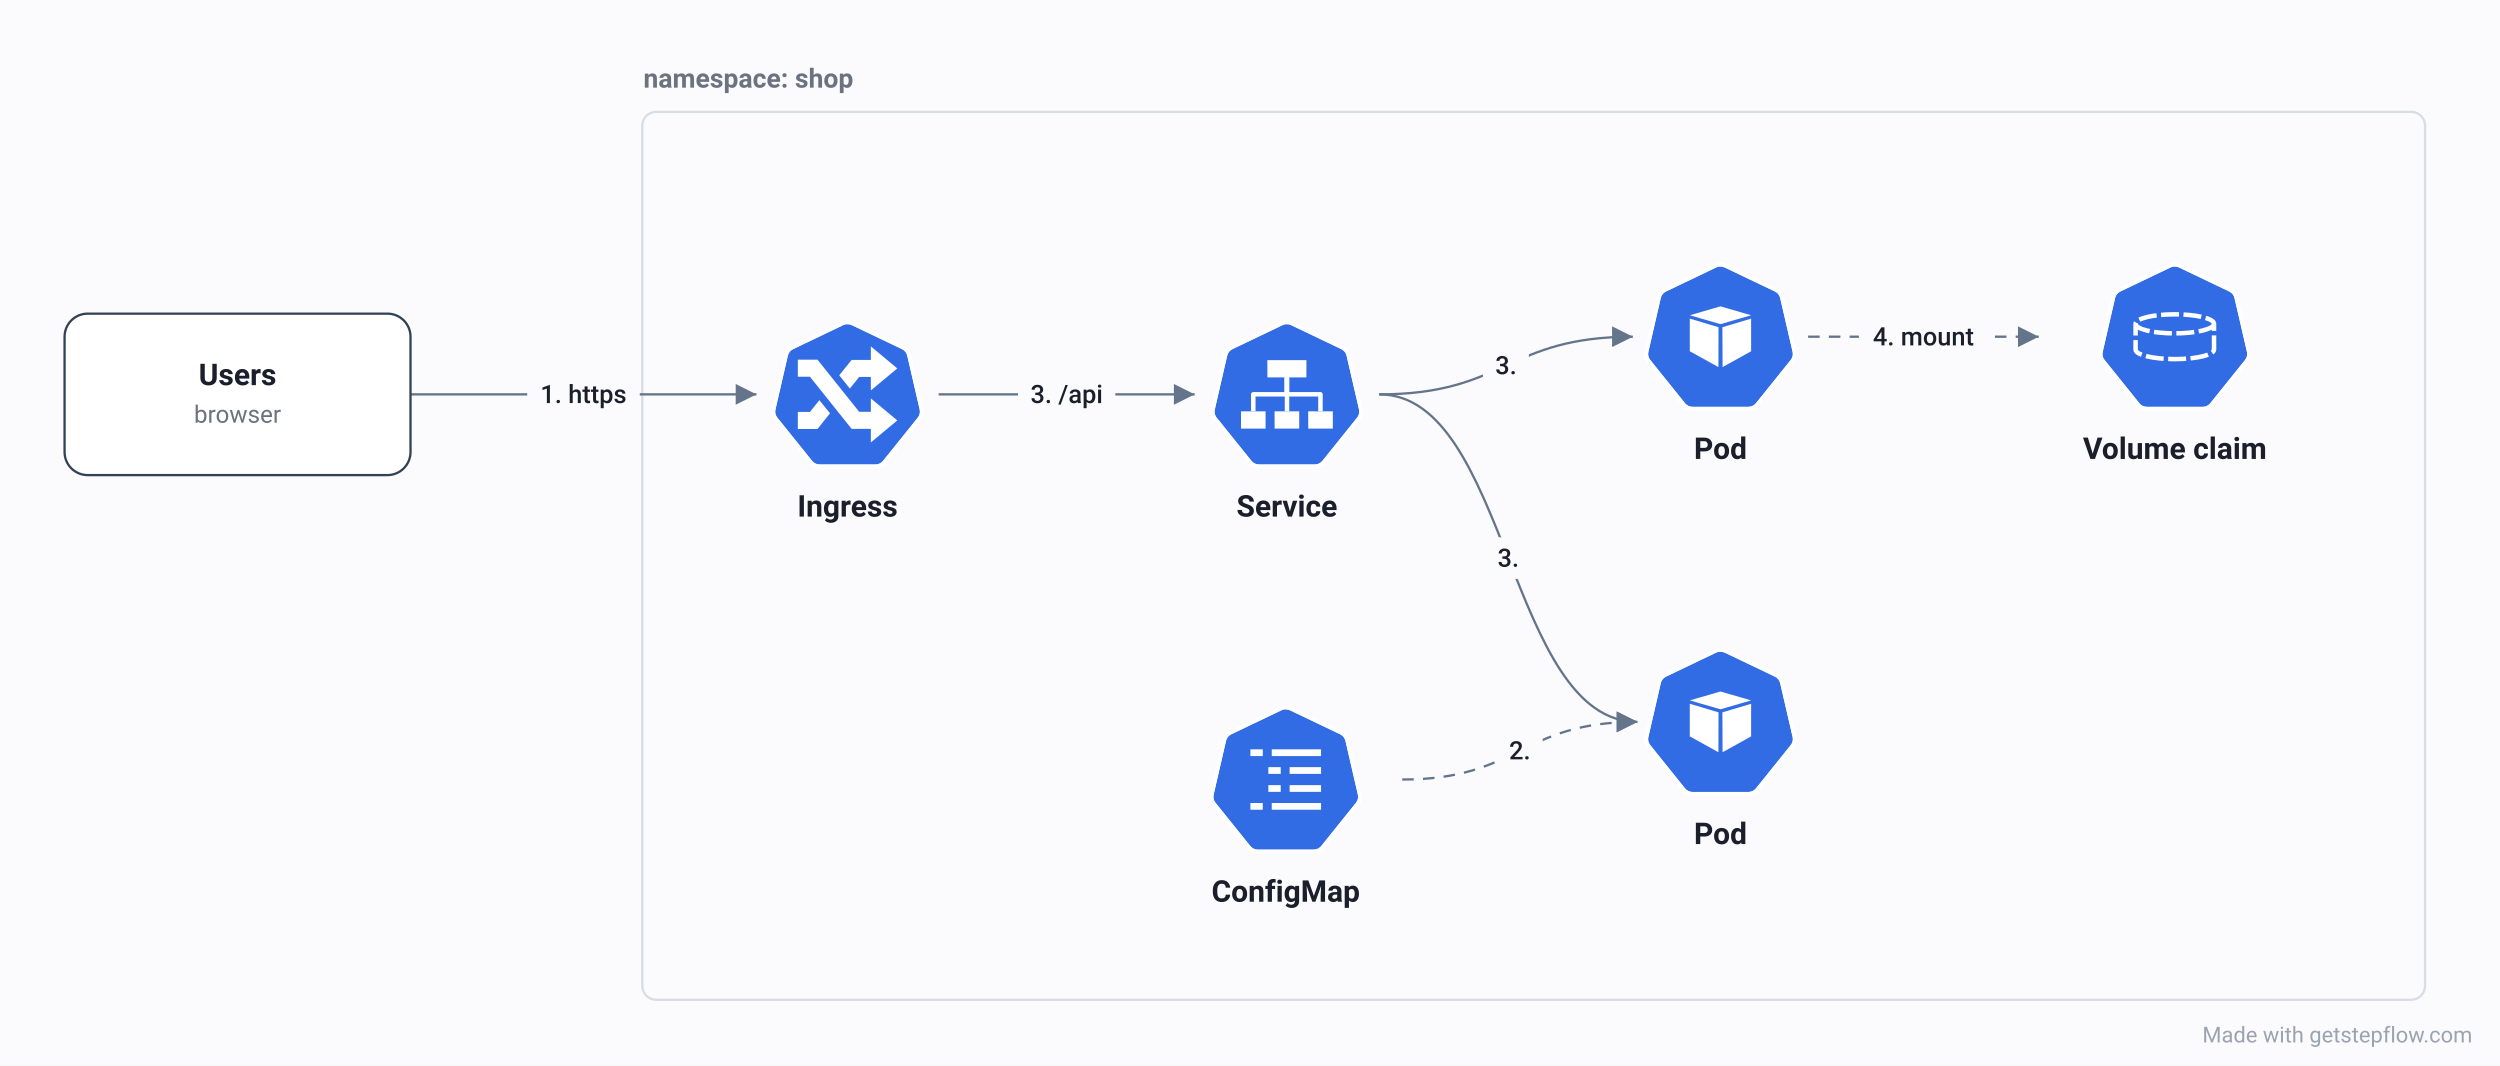
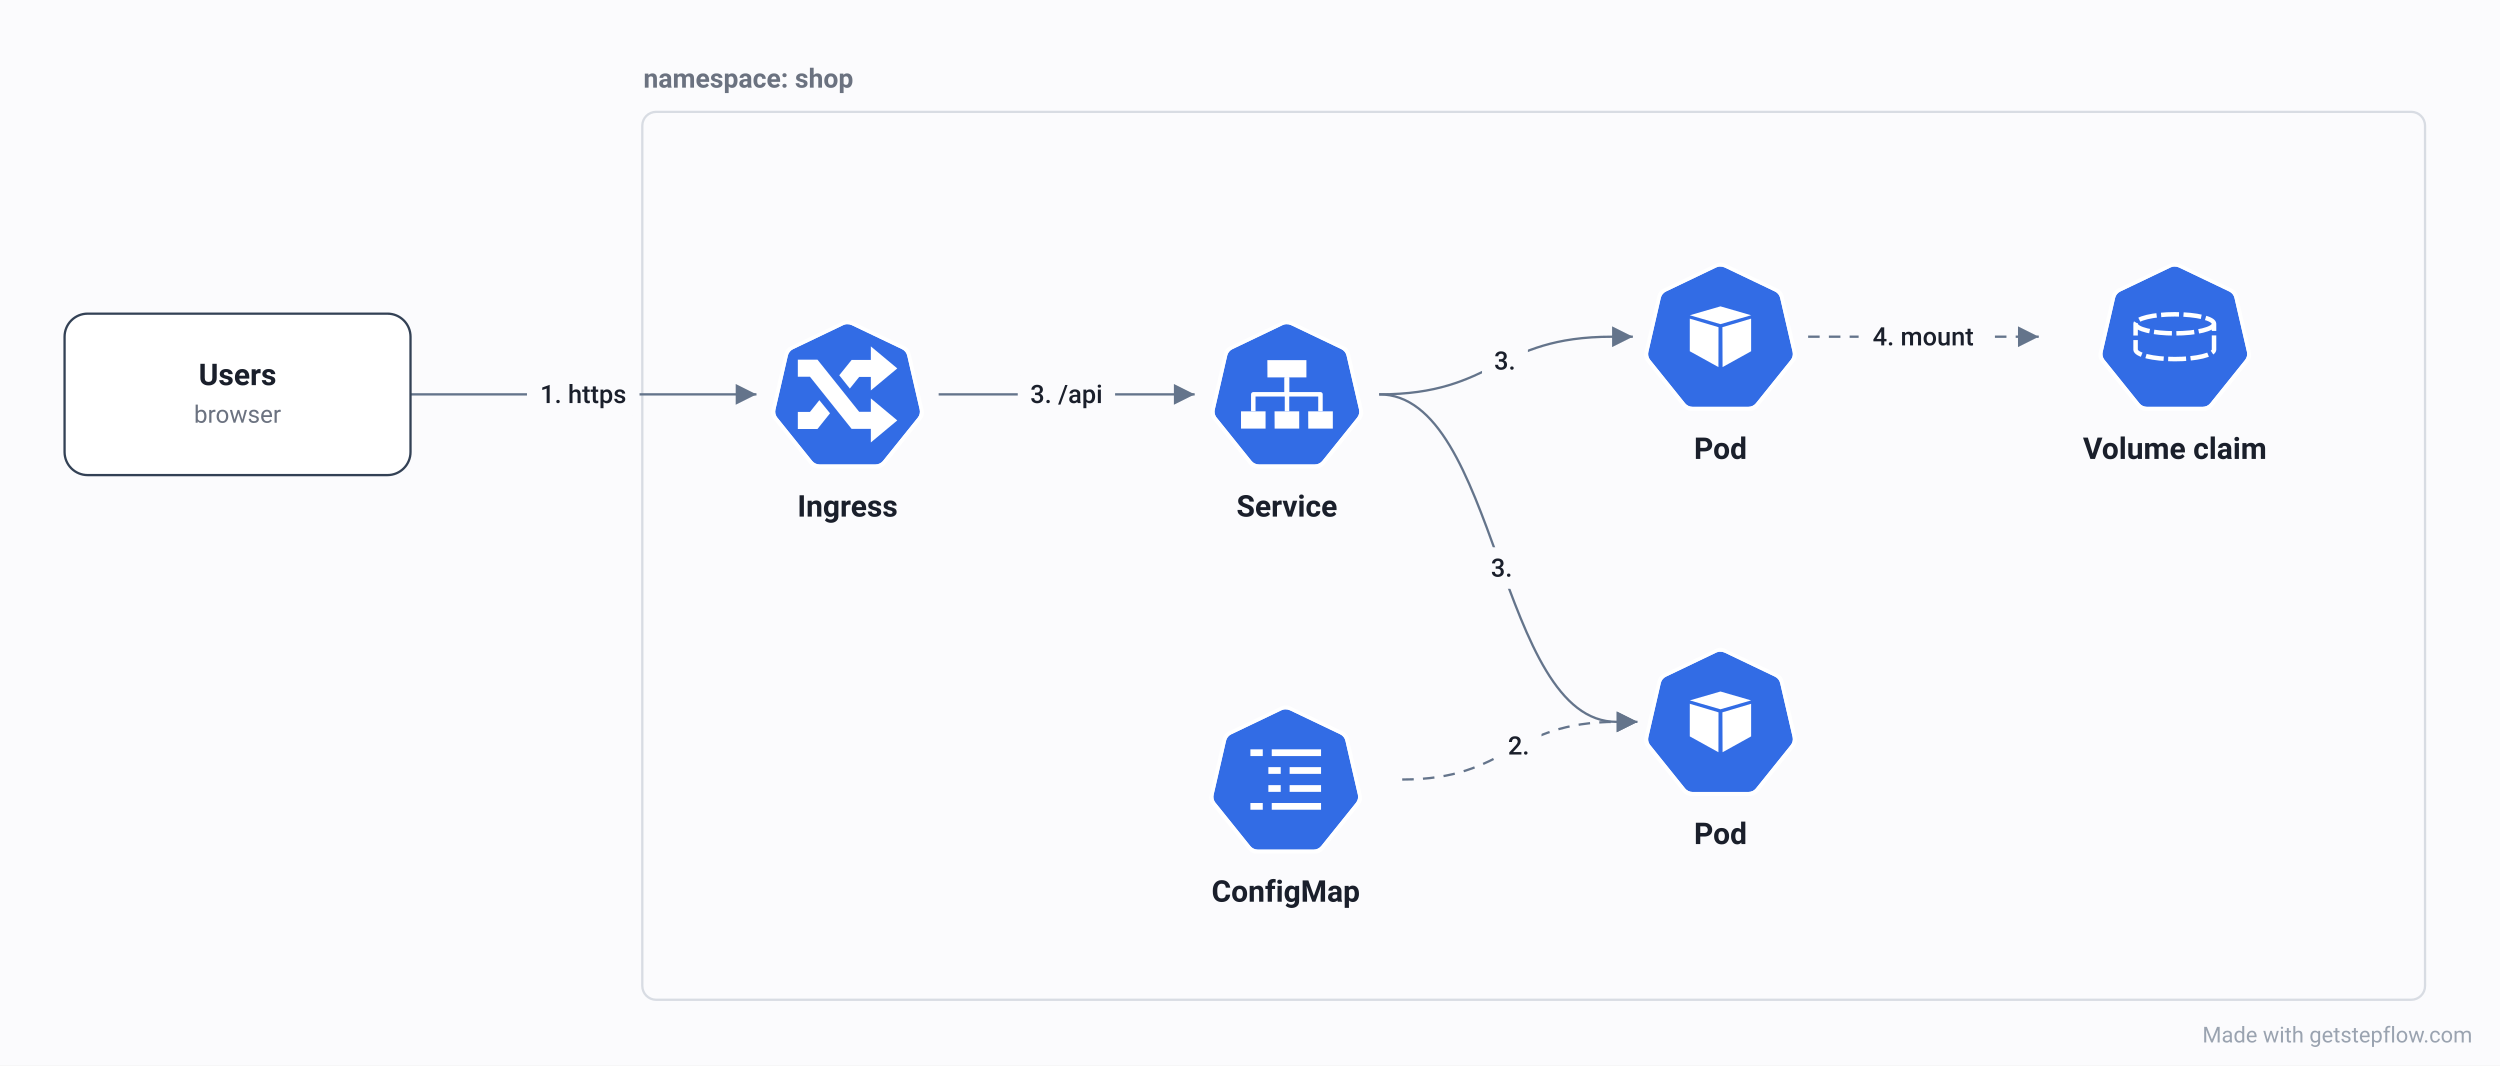
<svg xmlns="http://www.w3.org/2000/svg" viewBox="0 0 1084 462" width="1084" height="462" role="img">
  <style>
.bg{fill:#fbfbfd}.nf{fill:#ffffff}.ns{stroke:#334155}
.lbl{fill:#1a1f2b}.sub{fill:#6b7280}.edg{stroke:#64748b}.arw{fill:#64748b}
.elb{fill:#1a1f2b}.ebg{fill:#fbfbfd}.wm{fill:#9aa3b0}
.pkt{fill:#64748b;stroke:#fbfbfd}.frm{stroke:#d8dce3}.frm-name{fill:#6b7280}.ico{color:#1a1f2b}
@media(prefers-color-scheme:dark){
.bg{fill:#0d1117}.nf{fill:#161b22}.ns{stroke:#cbd5e1}
.lbl{fill:#e6edf3}.sub{fill:#8b949e}.edg{stroke:#94a3b8}.arw{fill:#94a3b8}
.elb{fill:#e6edf3}.ebg{fill:#0d1117}.wm{fill:#6e7681}
.pkt{fill:#94a3b8;stroke:#0d1117}.frm{stroke:#2d333b}.frm-name{fill:#8b949e}.ico{color:#e6edf3}}
text{font-family:ui-sans-serif,-apple-system,BlinkMacSystemFont,"Segoe UI",Roboto,"Helvetica Neue",Arial,sans-serif}
</style>
  <defs>
    <symbol id="ic-k8s-ing" viewBox="0 0 64 64">
      <g transform="translate(2.56 3.43) scale(3.2647)">
        <path d="M-6.85 4.27a1.12 1.11 0 0 0-.43.11l-5.85 2.8a1.12 1.11 0 0 0-.6.75l-1.45 6.28a1.12 1.11 0 0 0 .15.85 1.12 1.11 0 0 0 .07.1l4.05 5.03a1.12 1.11 0 0 0 .87.41h6.5a1.12 1.11 0 0 0 .87-.41l4.05-5.04a1.12 1.11 0 0 0 .22-.94L.15 7.93a1.12 1.11 0 0 0-.6-.75l-5.86-2.8a1.12 1.11 0 0 0-.54-.1" style="fill:#326ce5;fill-opacity:1;stroke:none;stroke-width:0;stroke-miterlimit:4;stroke-dasharray:none;stroke-opacity:1" transform="translate(15.91 -3.873)scale(1.01489)" />
        <path d="M-6.85 3.82a1.18 1.17 0 0 0-.45.11l-6.18 2.95a1.18 1.17 0 0 0-.64.8l-1.53 6.63a1.18 1.17 0 0 0 .16.9 1.18 1.17 0 0 0 .07.1l4.28 5.3a1.18 1.17 0 0 0 .92.45h6.86a1.18 1.17 0 0 0 .92-.44l4.28-5.32a1.18 1.17 0 0 0 .22-.99L.54 7.68a1.18 1.17 0 0 0-.64-.8l-6.18-2.95a1.18 1.17 0 0 0-.57-.11m0 .45a1.12 1.11 0 0 1 .54.11l5.86 2.8a1.12 1.11 0 0 1 .6.75L1.6 14.2a1.12 1.11 0 0 1-.22.94l-4.05 5.04a1.12 1.11 0 0 1-.87.41h-6.5a1.12 1.11 0 0 1-.87-.41l-4.05-5.04a1.12 1.11 0 0 1-.07-.09 1.12 1.11 0 0 1-.15-.85l1.44-6.28a1.12 1.11 0 0 1 .61-.75l5.85-2.8a1.12 1.11 0 0 1 .43-.1" style="color:#000;font-style:normal;font-variant:normal;font-weight:400;font-stretch:normal;font-size:medium;line-height:normal;font-family:Sans;-inkscape-font-specification:Sans;text-indent:0;text-align:start;text-decoration:none;text-decoration-line:none;letter-spacing:normal;word-spacing:normal;text-transform:none;writing-mode:lr-tb;direction:ltr;baseline-shift:baseline;text-anchor:start;display:inline;overflow:visible;visibility:visible;fill:#fff;fill-opacity:1;fill-rule:nonzero;stroke:none;stroke-width:0;stroke-miterlimit:4;stroke-dasharray:none;marker:none" transform="translate(15.91 -3.873)scale(1.01489)" />
        <path d="M12.76 14h-2.27L5.57 7.84H4.14V5.83h2.32l4.92 6.15h1.38V10.4l3.12 2.6-3.12 2.6zm-2.48-4.76 1.1-1.37h1.38v1.59l3.12-2.6-3.12-2.6v1.6h-2.27L9.03 7.67zm-3.6 1.37L5.57 12H4.14v2.01h2.32l1.48-1.85z" pointer-events="none" style="fill:#fff;fill-opacity:1;stroke:none;stroke-width:.21" transform="translate(-.993 -1.174)" />
      </g>
    </symbol>
    <symbol id="ic-k8s-svc" viewBox="0 0 64 64">
      <g transform="translate(2.56 3.43) scale(3.2647)">
        <path d="M-6.85 4.27a1.12 1.11 0 0 0-.43.11l-5.85 2.8a1.12 1.11 0 0 0-.6.75l-1.45 6.28a1.12 1.11 0 0 0 .15.85 1.12 1.11 0 0 0 .07.1l4.05 5.03a1.12 1.11 0 0 0 .87.41h6.5a1.12 1.11 0 0 0 .87-.41l4.05-5.04a1.12 1.11 0 0 0 .22-.94L.15 7.93a1.12 1.11 0 0 0-.6-.75l-5.86-2.8a1.12 1.11 0 0 0-.54-.1" style="fill:#326ce5;fill-opacity:1;stroke:none;stroke-width:0;stroke-miterlimit:4;stroke-dasharray:none;stroke-opacity:1" transform="translate(15.91 -3.873)scale(1.01489)" />
        <path d="M-6.85 3.82a1.18 1.17 0 0 0-.45.11l-6.18 2.95a1.18 1.17 0 0 0-.64.8l-1.53 6.63a1.18 1.17 0 0 0 .16.9 1.18 1.17 0 0 0 .07.1l4.28 5.3a1.18 1.17 0 0 0 .92.45h6.86a1.18 1.17 0 0 0 .92-.44l4.28-5.32a1.18 1.17 0 0 0 .22-.99L.54 7.68a1.18 1.17 0 0 0-.64-.8l-6.18-2.95a1.18 1.17 0 0 0-.57-.11m0 .45a1.12 1.11 0 0 1 .54.11l5.86 2.8a1.12 1.11 0 0 1 .6.75L1.6 14.2a1.12 1.11 0 0 1-.22.94l-4.05 5.04a1.12 1.11 0 0 1-.87.41h-6.5a1.12 1.11 0 0 1-.87-.41l-4.05-5.04a1.12 1.11 0 0 1-.07-.09 1.12 1.11 0 0 1-.15-.85l1.44-6.28a1.12 1.11 0 0 1 .61-.75l5.85-2.8a1.12 1.11 0 0 1 .43-.1" style="color:#000;font-style:normal;font-variant:normal;font-weight:400;font-stretch:normal;font-size:medium;line-height:normal;font-family:Sans;-inkscape-font-specification:Sans;text-indent:0;text-align:start;text-decoration:none;text-decoration-line:none;letter-spacing:normal;word-spacing:normal;text-transform:none;writing-mode:lr-tb;direction:ltr;baseline-shift:baseline;text-anchor:start;display:inline;overflow:visible;visibility:visible;fill:#fff;fill-opacity:1;fill-rule:nonzero;stroke:none;stroke-width:0;stroke-miterlimit:4;stroke-dasharray:none;marker:none" transform="translate(15.91 -3.873)scale(1.01489)" />
        <path d="M4.5 11.26h2.9v2.04H4.5zm3.96 0h2.91v2.04h-2.9zm3.97 0h2.91v2.04h-2.9zM7.61 5.21h4.61v2.04h-4.6z" style="fill:#fff;fill-rule:evenodd;stroke:none;stroke-width:.265;stroke-linecap:square;stroke-miterlimit:10" transform="translate(-.9 -.505)" />
        <path d="M9.92 7.25v2H5.95v2" style="fill:none;fill-rule:evenodd;stroke:#fff;stroke-width:.529;stroke-linecap:butt;stroke-linejoin:round;stroke-miterlimit:10;stroke-opacity:1" transform="translate(-.9 -.505)" />
        <path d="M9.92 7.25v2h3.96v2" style="fill:none;fill-rule:evenodd;stroke:#fff;stroke-width:.529;stroke-linecap:butt;stroke-linejoin:round;stroke-miterlimit:10;stroke-dasharray:none;stroke-opacity:1" transform="translate(-.9 -.505)" />
        <path d="M9.91 7.25v2h.02v2.01" style="fill:none;fill-rule:evenodd;stroke:#fff;stroke-width:.529;stroke-linecap:butt;stroke-linejoin:round;stroke-miterlimit:10;stroke-opacity:1" transform="translate(-.9 -.505)" />
      </g>
    </symbol>
    <symbol id="ic-k8s-pod" viewBox="0 0 64 64">
      <g transform="translate(2.56 3.43) scale(3.2647)">
        <path d="M-6.85 4.27a1.12 1.11 0 0 0-.43.11l-5.85 2.8a1.12 1.11 0 0 0-.6.75l-1.45 6.28a1.12 1.11 0 0 0 .15.85 1.12 1.11 0 0 0 .07.1l4.05 5.03a1.12 1.11 0 0 0 .87.41h6.5a1.12 1.11 0 0 0 .87-.41l4.05-5.04a1.12 1.11 0 0 0 .22-.94L.15 7.93a1.12 1.11 0 0 0-.6-.75l-5.86-2.8a1.12 1.11 0 0 0-.54-.1" style="fill:#326ce5;fill-opacity:1;stroke:none;stroke-width:0;stroke-miterlimit:4;stroke-dasharray:none;stroke-opacity:1" transform="translate(15.91 -3.873)scale(1.01489)" />
        <path d="M-6.85 3.82a1.18 1.17 0 0 0-.45.11l-6.18 2.95a1.18 1.17 0 0 0-.64.8l-1.53 6.63a1.18 1.17 0 0 0 .16.9 1.18 1.17 0 0 0 .07.1l4.28 5.3a1.18 1.17 0 0 0 .92.45h6.86a1.18 1.17 0 0 0 .92-.44l4.28-5.32a1.18 1.17 0 0 0 .22-.99L.54 7.68a1.18 1.17 0 0 0-.64-.8l-6.18-2.95a1.18 1.17 0 0 0-.57-.11m0 .45a1.12 1.11 0 0 1 .54.11l5.86 2.8a1.12 1.11 0 0 1 .6.75L1.6 14.2a1.12 1.11 0 0 1-.22.94l-4.05 5.04a1.12 1.11 0 0 1-.87.41h-6.5a1.12 1.11 0 0 1-.87-.41l-4.05-5.04a1.12 1.11 0 0 1-.07-.09 1.12 1.11 0 0 1-.15-.85l1.44-6.28a1.12 1.11 0 0 1 .61-.75l5.85-2.8a1.12 1.11 0 0 1 .43-.1" style="color:#000;font-style:normal;font-variant:normal;font-weight:400;font-stretch:normal;font-size:medium;line-height:normal;font-family:Sans;-inkscape-font-specification:Sans;text-indent:0;text-align:start;text-decoration:none;text-decoration-line:none;letter-spacing:normal;word-spacing:normal;text-transform:none;writing-mode:lr-tb;direction:ltr;baseline-shift:baseline;text-anchor:start;display:inline;overflow:visible;visibility:visible;fill:#fff;fill-opacity:1;fill-rule:nonzero;stroke:none;stroke-width:0;stroke-miterlimit:4;stroke-dasharray:none;marker:none" transform="translate(15.91 -3.873)scale(1.01489)" />
        <path d="m6.26 7.04 3.62-1.05 3.62 1.05-3.62 1.05Zm0 .4v3.85l3.38 1.87.01-4.71zm7.24 0v3.85l-3.37 1.87-.02-4.71z" style="fill:#fff;fill-rule:evenodd;stroke:none;stroke-width:.265;stroke-linecap:square;stroke-miterlimit:10" transform="translate(-.865 -.823)" />
      </g>
    </symbol>
    <symbol id="ic-k8s-cm" viewBox="0 0 64 64">
      <g transform="translate(2.56 3.43) scale(3.2647)">
        <path d="M-6.85 4.27a1.12 1.11 0 0 0-.43.11l-5.85 2.8a1.12 1.11 0 0 0-.6.75l-1.45 6.28a1.12 1.11 0 0 0 .15.85 1.12 1.11 0 0 0 .07.1l4.05 5.03a1.12 1.11 0 0 0 .87.41h6.5a1.12 1.11 0 0 0 .87-.41l4.05-5.04a1.12 1.11 0 0 0 .22-.94L.15 7.93a1.12 1.11 0 0 0-.6-.75l-5.86-2.8a1.12 1.11 0 0 0-.54-.1" style="fill:#326ce5;fill-opacity:1;stroke:none;stroke-width:0;stroke-miterlimit:4;stroke-dasharray:none;stroke-opacity:1" transform="translate(15.91 -3.873)scale(1.01489)" />
        <path d="M-6.85 3.82a1.18 1.17 0 0 0-.45.11l-6.18 2.95a1.18 1.17 0 0 0-.64.8l-1.53 6.63a1.18 1.17 0 0 0 .16.9 1.18 1.17 0 0 0 .07.1l4.28 5.3a1.18 1.17 0 0 0 .92.45h6.86a1.18 1.17 0 0 0 .92-.44l4.28-5.32a1.18 1.17 0 0 0 .22-.99L.54 7.68a1.18 1.17 0 0 0-.64-.8l-6.18-2.95a1.18 1.17 0 0 0-.57-.11m0 .45a1.12 1.11 0 0 1 .54.11l5.86 2.8a1.12 1.11 0 0 1 .6.75L1.6 14.2a1.12 1.11 0 0 1-.22.94l-4.05 5.04a1.12 1.11 0 0 1-.87.41h-6.5a1.12 1.11 0 0 1-.87-.41l-4.05-5.04a1.12 1.11 0 0 1-.07-.09 1.12 1.11 0 0 1-.15-.85l1.44-6.28a1.12 1.11 0 0 1 .61-.75l5.85-2.8a1.12 1.11 0 0 1 .43-.1" style="color:#000;font-style:normal;font-variant:normal;font-weight:400;font-stretch:normal;font-size:medium;line-height:normal;font-family:Sans;-inkscape-font-specification:Sans;text-indent:0;text-align:start;text-decoration:none;text-decoration-line:none;letter-spacing:normal;word-spacing:normal;text-transform:none;writing-mode:lr-tb;direction:ltr;baseline-shift:baseline;text-anchor:start;display:inline;overflow:visible;visibility:visible;fill:#fff;fill-opacity:1;fill-rule:nonzero;stroke:none;stroke-width:0;stroke-miterlimit:4;stroke-dasharray:none;marker:none" transform="translate(15.91 -3.873)scale(1.01489)" />
        <g transform="translate(-.875 -.716)">
          <path d="M8.24 6.3h5.82m-8.34 0h1.46" style="fill:none;fill-rule:evenodd;stroke:#fff;stroke-width:.794;stroke-linecap:butt;stroke-linejoin:round;stroke-miterlimit:10;stroke-opacity:1" />
          <a>
            <path d="M10.35 8.4h3.71" style="fill:none;fill-rule:evenodd;stroke:#fff;stroke-width:.794;stroke-linecap:butt;stroke-linejoin:round;stroke-miterlimit:10;stroke-opacity:1" />
          </a>
          <path d="M7.84 8.4H9.3m1.05 2.13h3.71m-6.22 0H9.3m-1.06 2.11h5.82m-8.34 0h1.46" style="fill:none;fill-rule:evenodd;stroke:#fff;stroke-width:.794;stroke-linecap:butt;stroke-linejoin:round;stroke-miterlimit:10;stroke-opacity:1" />
        </g>
      </g>
    </symbol>
    <symbol id="ic-k8s-pvc" viewBox="0 0 64 64">
      <g transform="translate(2.56 3.43) scale(3.2647)">
        <path d="M-6.85 4.27a1.12 1.11 0 0 0-.43.11l-5.85 2.8a1.12 1.11 0 0 0-.6.75l-1.45 6.28a1.12 1.11 0 0 0 .15.85 1.12 1.11 0 0 0 .07.1l4.05 5.03a1.12 1.11 0 0 0 .87.41h6.5a1.12 1.11 0 0 0 .87-.41l4.05-5.04a1.12 1.11 0 0 0 .22-.94L.15 7.93a1.12 1.11 0 0 0-.6-.75l-5.86-2.8a1.12 1.11 0 0 0-.54-.1" style="fill:#326ce5;fill-opacity:1;stroke:none;stroke-width:0;stroke-miterlimit:4;stroke-dasharray:none;stroke-opacity:1" transform="translate(15.91 -3.873)scale(1.01489)" />
        <path d="M-6.85 3.82a1.18 1.17 0 0 0-.45.11l-6.18 2.95a1.18 1.17 0 0 0-.64.8l-1.53 6.63a1.18 1.17 0 0 0 .16.9 1.18 1.17 0 0 0 .07.1l4.28 5.3a1.18 1.17 0 0 0 .92.45h6.86a1.18 1.17 0 0 0 .92-.44l4.28-5.32a1.18 1.17 0 0 0 .22-.99L.54 7.68a1.18 1.17 0 0 0-.64-.8l-6.18-2.95a1.18 1.17 0 0 0-.57-.11m0 .45a1.12 1.11 0 0 1 .54.11l5.86 2.8a1.12 1.11 0 0 1 .6.75L1.6 14.2a1.12 1.11 0 0 1-.22.94l-4.05 5.04a1.12 1.11 0 0 1-.87.41h-6.5a1.12 1.11 0 0 1-.87-.41l-4.05-5.04a1.12 1.11 0 0 1-.07-.09 1.12 1.11 0 0 1-.15-.85l1.44-6.28a1.12 1.11 0 0 1 .61-.75l5.85-2.8a1.12 1.11 0 0 1 .43-.1" style="color:#000;font-style:normal;font-variant:normal;font-weight:400;font-stretch:normal;font-size:medium;line-height:normal;font-family:Sans;-inkscape-font-specification:Sans;text-indent:0;text-align:start;text-decoration:none;text-decoration-line:none;letter-spacing:normal;word-spacing:normal;text-transform:none;writing-mode:lr-tb;direction:ltr;baseline-shift:baseline;text-anchor:start;display:inline;overflow:visible;visibility:visible;fill:#fff;fill-opacity:1;fill-rule:nonzero;stroke:none;stroke-width:0;stroke-miterlimit:4;stroke-dasharray:none;marker:none" transform="translate(15.91 -3.873)scale(1.01489)" />
        <path d="M14.64 8.4c0 .62-2.07 1.13-4.63 1.13s-4.63-.5-4.63-1.13 2.07-1.12 4.63-1.12 4.63.5 4.63 1.12v3.05c0 .62-2.07 1.12-4.63 1.12s-4.63-.5-4.63-1.12V8.4" style="fill:none;fill-rule:evenodd;stroke:#fff;stroke-width:.529;stroke-linecap:butt;stroke-linejoin:round;stroke-miterlimit:10;stroke-dasharray:2.117,.529;stroke-dashoffset:0;stroke-opacity:1" transform="translate(-.993 -1.174)" />
      </g>
    </symbol>
    <marker id="ah-l1" viewBox="0 0 8 8" refX="8" refY="4" markerWidth="9" markerHeight="9" orient="auto">
      <path d="M0,0 L8,4 L0,8 z" class="arw" />
    </marker>
    <marker id="ah-l2" viewBox="0 0 8 8" refX="8" refY="4" markerWidth="9" markerHeight="9" orient="auto">
      <path d="M0,0 L8,4 L0,8 z" class="arw" />
    </marker>
    <marker id="ah-l3" viewBox="0 0 8 8" refX="8" refY="4" markerWidth="9" markerHeight="9" orient="auto">
      <path d="M0,0 L8,4 L0,8 z" class="arw" />
    </marker>
    <marker id="ah-l4" viewBox="0 0 8 8" refX="8" refY="4" markerWidth="9" markerHeight="9" orient="auto">
      <path d="M0,0 L8,4 L0,8 z" class="arw" />
    </marker>
    <marker id="ah-l5" viewBox="0 0 8 8" refX="8" refY="4" markerWidth="9" markerHeight="9" orient="auto">
      <path d="M0,0 L8,4 L0,8 z" class="arw" />
    </marker>
    <marker id="ah-l6" viewBox="0 0 8 8" refX="8" refY="4" markerWidth="9" markerHeight="9" orient="auto">
      <path d="M0,0 L8,4 L0,8 z" class="arw" />
    </marker>
  </defs>
  <rect class="bg" width="1084" height="462" />
  <g transform="translate(28,48)">
    <g transform="translate(250,0)">
      <rect class="frm" x="0.5" y="0.5" width="773" height="385" rx="6" fill="none" stroke-width="1" />
    </g>
-     <path class="edg" d="M150,123 C225,123 225,123 300,123" fill="none" stroke-width="1" marker-end="url(#ah-l1)" />
-     <path class="edg" d="M379,123 C434.5,123 434.5,123 490,123" fill="none" stroke-width="1" marker-end="url(#ah-l2)" />
-     <path class="edg" d="M570,123 C626,123 626,265 682,265" fill="none" stroke-width="1" marker-end="url(#ah-l3)" />
-     <path class="edg" d="M570,123 C625,123 625,98 680,98" fill="none" stroke-width="1" marker-end="url(#ah-l4)" />
-     <path class="edg" d="M580,290 C631,290 631,265 682,265" fill="none" stroke-width="1" stroke-dasharray="5 4" marker-end="url(#ah-l5)" />
-     <path class="edg" d="M756,98 C806,98 806,98 856,98" fill="none" stroke-width="1" stroke-dasharray="5 4" marker-end="url(#ah-l6)" />
+     <path class="edg" d="M150,123 C220.5,123 220.5,123 291,123 L300,123" fill="none" stroke-width="1" marker-end="url(#ah-l1)" />
+     <path class="edg" d="M379,123 C430,123 430,123 481,123 L490,123" fill="none" stroke-width="1" marker-end="url(#ah-l2)" />
+     <path class="edg" d="M570,123 C621.5,123 621.5,265 673,265 L682,265" fill="none" stroke-width="1" marker-end="url(#ah-l3)" />
+     <path class="edg" d="M570,123 C620.5,123 620.5,98 671,98 L680,98" fill="none" stroke-width="1" marker-end="url(#ah-l4)" />
+     <path class="edg" d="M580,290 C626.5,290 626.5,265 673,265 L682,265" fill="none" stroke-width="1" stroke-dasharray="5 4" marker-end="url(#ah-l5)" />
+     <path class="edg" d="M756,98 C801.5,98 801.5,98 847,98 L856,98" fill="none" stroke-width="1" stroke-dasharray="5 4" marker-end="url(#ah-l6)" />
    <g transform="translate(0,88)">
      <rect x="0" y="0" width="150" height="70" rx="10" class="nf ns" stroke-width="1" />
      <text class="lbl" x="75.0" y="31.0" text-anchor="middle" font-size="13" font-weight="600" textLength="37.2" lengthAdjust="spacingAndGlyphs">
        <tspan font-weight="600">Users</tspan>
      </text>
      <text class="sub" x="75.0" y="47.3" text-anchor="middle" font-size="10.5" font-weight="400" textLength="40.1" lengthAdjust="spacingAndGlyphs">browser</text>
    </g>
    <g transform="translate(300,87)">
      <use href="#ic-k8s-ing" width="79" height="72" />
      <text class="lbl" x="39.5" y="89.0" text-anchor="middle" font-size="13" font-weight="600" textLength="46.8" lengthAdjust="spacingAndGlyphs">Ingress</text>
    </g>
    <g transform="translate(490,87)">
      <use href="#ic-k8s-svc" width="80" height="72" />
      <text class="lbl" x="40.0" y="89.0" text-anchor="middle" font-size="13" font-weight="600" textLength="47.5" lengthAdjust="spacingAndGlyphs">Service</text>
    </g>
    <g transform="translate(682,229)">
      <use href="#ic-k8s-pod" width="72" height="72" />
      <text class="lbl" x="36.0" y="89.0" text-anchor="middle" font-size="13" font-weight="600" textLength="25.4" lengthAdjust="spacingAndGlyphs">Pod</text>
    </g>
    <g transform="translate(680,62)">
      <use href="#ic-k8s-pod" width="76" height="72" />
      <text class="lbl" x="38.0" y="89.0" text-anchor="middle" font-size="13" font-weight="600" textLength="25.4" lengthAdjust="spacingAndGlyphs">Pod</text>
    </g>
    <g transform="translate(479,254)">
      <use href="#ic-k8s-cm" width="101" height="72" />
      <text class="lbl" x="50.5" y="89.0" text-anchor="middle" font-size="13" font-weight="600" textLength="68.9" lengthAdjust="spacingAndGlyphs">ConfigMap</text>
    </g>
    <g transform="translate(856,62)">
      <use href="#ic-k8s-pvc" width="118" height="72" />
      <text class="lbl" x="59.0" y="89.0" text-anchor="middle" font-size="13" font-weight="600" textLength="85.6" lengthAdjust="spacingAndGlyphs">Volume claim</text>
    </g>
    <rect class="ebg" x="248.0" y="-19.0" width="105.6" height="15.0" rx="3" />
    <text class="frm-name" x="251" y="-10.0" font-size="11.5" font-weight="600">namespace: shop</text>
    <circle class="pkt" r="4.5" stroke-width="1.5" opacity="0">
      <animate attributeName="opacity" dur="4.4s" repeatCount="indefinite" calcMode="discrete" keyTimes="0;0.25" values="1;0" />
-       <animateMotion dur="4.4s" repeatCount="indefinite" calcMode="linear" keyTimes="0;0.25;1" keyPoints="0;1;1" path="M150,123 C225,123 225,123 300,123" />
+       <animateMotion dur="4.4s" repeatCount="indefinite" calcMode="linear" keyTimes="0;0.25;1" keyPoints="0;1;1" path="M150,123 C220.5,123 220.5,123 291,123 L300,123" />
    </circle>
    <circle class="pkt" r="4.5" stroke-width="1.5" opacity="0">
      <animate attributeName="opacity" dur="4.4s" repeatCount="indefinite" calcMode="discrete" keyTimes="0;0.5;0.75" values="0;1;0" />
-       <animateMotion dur="4.4s" repeatCount="indefinite" calcMode="linear" keyTimes="0;0.5;0.75;1" keyPoints="0;0;1;1" path="M379,123 C434.5,123 434.5,123 490,123" />
+       <animateMotion dur="4.4s" repeatCount="indefinite" calcMode="linear" keyTimes="0;0.5;0.75;1" keyPoints="0;0;1;1" path="M379,123 C430,123 430,123 481,123 L490,123" />
    </circle>
    <circle class="pkt" r="4.5" stroke-width="1.5" opacity="0">
      <animate attributeName="opacity" dur="4.4s" repeatCount="indefinite" calcMode="discrete" keyTimes="0;0.5;0.75" values="0;1;0" />
-       <animateMotion dur="4.4s" repeatCount="indefinite" calcMode="linear" keyTimes="0;0.5;0.75;1" keyPoints="0;0;1;1" path="M570,123 C626,123 626,265 682,265" />
+       <animateMotion dur="4.4s" repeatCount="indefinite" calcMode="linear" keyTimes="0;0.5;0.75;1" keyPoints="0;0;1;1" path="M570,123 C621.5,123 621.5,265 673,265 L682,265" />
    </circle>
    <circle class="pkt" r="4.5" stroke-width="1.5" opacity="0">
      <animate attributeName="opacity" dur="4.4s" repeatCount="indefinite" calcMode="discrete" keyTimes="0;0.5;0.75" values="0;1;0" />
-       <animateMotion dur="4.4s" repeatCount="indefinite" calcMode="linear" keyTimes="0;0.5;0.75;1" keyPoints="0;0;1;1" path="M570,123 C625,123 625,98 680,98" />
+       <animateMotion dur="4.4s" repeatCount="indefinite" calcMode="linear" keyTimes="0;0.5;0.75;1" keyPoints="0;0;1;1" path="M570,123 C620.5,123 620.5,98 671,98 L680,98" />
    </circle>
    <circle class="pkt" r="4.5" stroke-width="1.5" opacity="0">
      <animate attributeName="opacity" dur="4.4s" repeatCount="indefinite" calcMode="discrete" keyTimes="0;0.25;0.5" values="0;1;0" />
-       <animateMotion dur="4.4s" repeatCount="indefinite" calcMode="linear" keyTimes="0;0.25;0.5;1" keyPoints="0;0;1;1" path="M580,290 C631,290 631,265 682,265" />
+       <animateMotion dur="4.4s" repeatCount="indefinite" calcMode="linear" keyTimes="0;0.25;0.5;1" keyPoints="0;0;1;1" path="M580,290 C626.5,290 626.5,265 673,265 L682,265" />
    </circle>
    <circle class="pkt" r="4.5" stroke-width="1.5" opacity="0">
      <animate attributeName="opacity" dur="4.4s" repeatCount="indefinite" calcMode="discrete" keyTimes="0;0.75;1" values="0;1;0" />
-       <animateMotion dur="4.4s" repeatCount="indefinite" calcMode="linear" keyTimes="0;0.75;1" keyPoints="0;0;1" path="M756,98 C806,98 806,98 856,98" />
+       <animateMotion dur="4.4s" repeatCount="indefinite" calcMode="linear" keyTimes="0;0.75;1" keyPoints="0;0;1" path="M756,98 C801.5,98 801.5,98 847,98 L856,98" />
    </circle>
-     <rect class="ebg" x="200.6" y="114.0" width="48.8" height="18.0" rx="3" />
-     <text class="elb" x="225.0" y="123.0" text-anchor="middle" dominant-baseline="central" font-size="11" font-weight="500" textLength="38.8" lengthAdjust="spacingAndGlyphs">
+     <rect class="ebg" x="200.5" y="114.0" width="48.8" height="18.0" rx="3" />
+     <text class="elb" x="224.9" y="123.0" text-anchor="middle" dominant-baseline="central" font-size="11" font-weight="500" textLength="38.8" lengthAdjust="spacingAndGlyphs">
      <tspan font-weight="500">1. https</tspan>
    </text>
-     <rect class="ebg" x="413.4" y="114.0" width="42.2" height="18.0" rx="3" />
-     <text class="elb" x="434.5" y="123.0" text-anchor="middle" dominant-baseline="central" font-size="11" font-weight="500" textLength="32.2" lengthAdjust="spacingAndGlyphs">
+     <rect class="ebg" x="413.3" y="114.0" width="42.2" height="18.0" rx="3" />
+     <text class="elb" x="434.4" y="123.0" text-anchor="middle" dominant-baseline="central" font-size="11" font-weight="500" textLength="32.2" lengthAdjust="spacingAndGlyphs">
      <tspan font-weight="500">3. /api</tspan>
    </text>
-     <rect class="ebg" x="616.1" y="185.0" width="19.9" height="18.0" rx="3" />
-     <text class="elb" x="626.0" y="194.0" text-anchor="middle" dominant-baseline="central" font-size="11" font-weight="500" textLength="9.9" lengthAdjust="spacingAndGlyphs">
+     <rect class="ebg" x="613.1" y="189.3" width="19.9" height="18.0" rx="3" />
+     <text class="elb" x="623.1" y="198.3" text-anchor="middle" dominant-baseline="central" font-size="11" font-weight="500" textLength="9.9" lengthAdjust="spacingAndGlyphs">
      <tspan font-weight="500">3.</tspan>
    </text>
-     <rect class="ebg" x="615.0" y="101.5" width="19.9" height="18.0" rx="3" />
-     <text class="elb" x="625.0" y="110.5" text-anchor="middle" dominant-baseline="central" font-size="11" font-weight="500" textLength="9.9" lengthAdjust="spacingAndGlyphs">
+     <rect class="ebg" x="614.6" y="99.5" width="19.9" height="18.0" rx="3" />
+     <text class="elb" x="624.5" y="108.5" text-anchor="middle" dominant-baseline="central" font-size="11" font-weight="500" textLength="9.9" lengthAdjust="spacingAndGlyphs">
      <tspan font-weight="500">3.</tspan>
    </text>
-     <rect class="ebg" x="621.0" y="268.5" width="19.9" height="18.0" rx="3" />
-     <text class="elb" x="631.0" y="277.5" text-anchor="middle" dominant-baseline="central" font-size="11" font-weight="500" textLength="9.9" lengthAdjust="spacingAndGlyphs">
+     <rect class="ebg" x="620.5" y="266.4" width="19.9" height="18.0" rx="3" />
+     <text class="elb" x="630.5" y="275.4" text-anchor="middle" dominant-baseline="central" font-size="11" font-weight="500" textLength="9.9" lengthAdjust="spacingAndGlyphs">
      <tspan font-weight="500">2.</tspan>
    </text>
-     <rect class="ebg" x="778.0" y="89.0" width="56.0" height="18.0" rx="3" />
-     <text class="elb" x="806.0" y="98.0" text-anchor="middle" dominant-baseline="central" font-size="11" font-weight="500" textLength="46" lengthAdjust="spacingAndGlyphs">
+     <rect class="ebg" x="777.9" y="89.0" width="56.0" height="18.0" rx="3" />
+     <text class="elb" x="805.9" y="98.0" text-anchor="middle" dominant-baseline="central" font-size="11" font-weight="500" textLength="46" lengthAdjust="spacingAndGlyphs">
      <tspan font-weight="500">4. mount</tspan>
    </text>
  </g>
  <text class="wm" x="1072" y="452" font-size="9.5" text-anchor="end">Made with getstepflow.com</text>
</svg>
